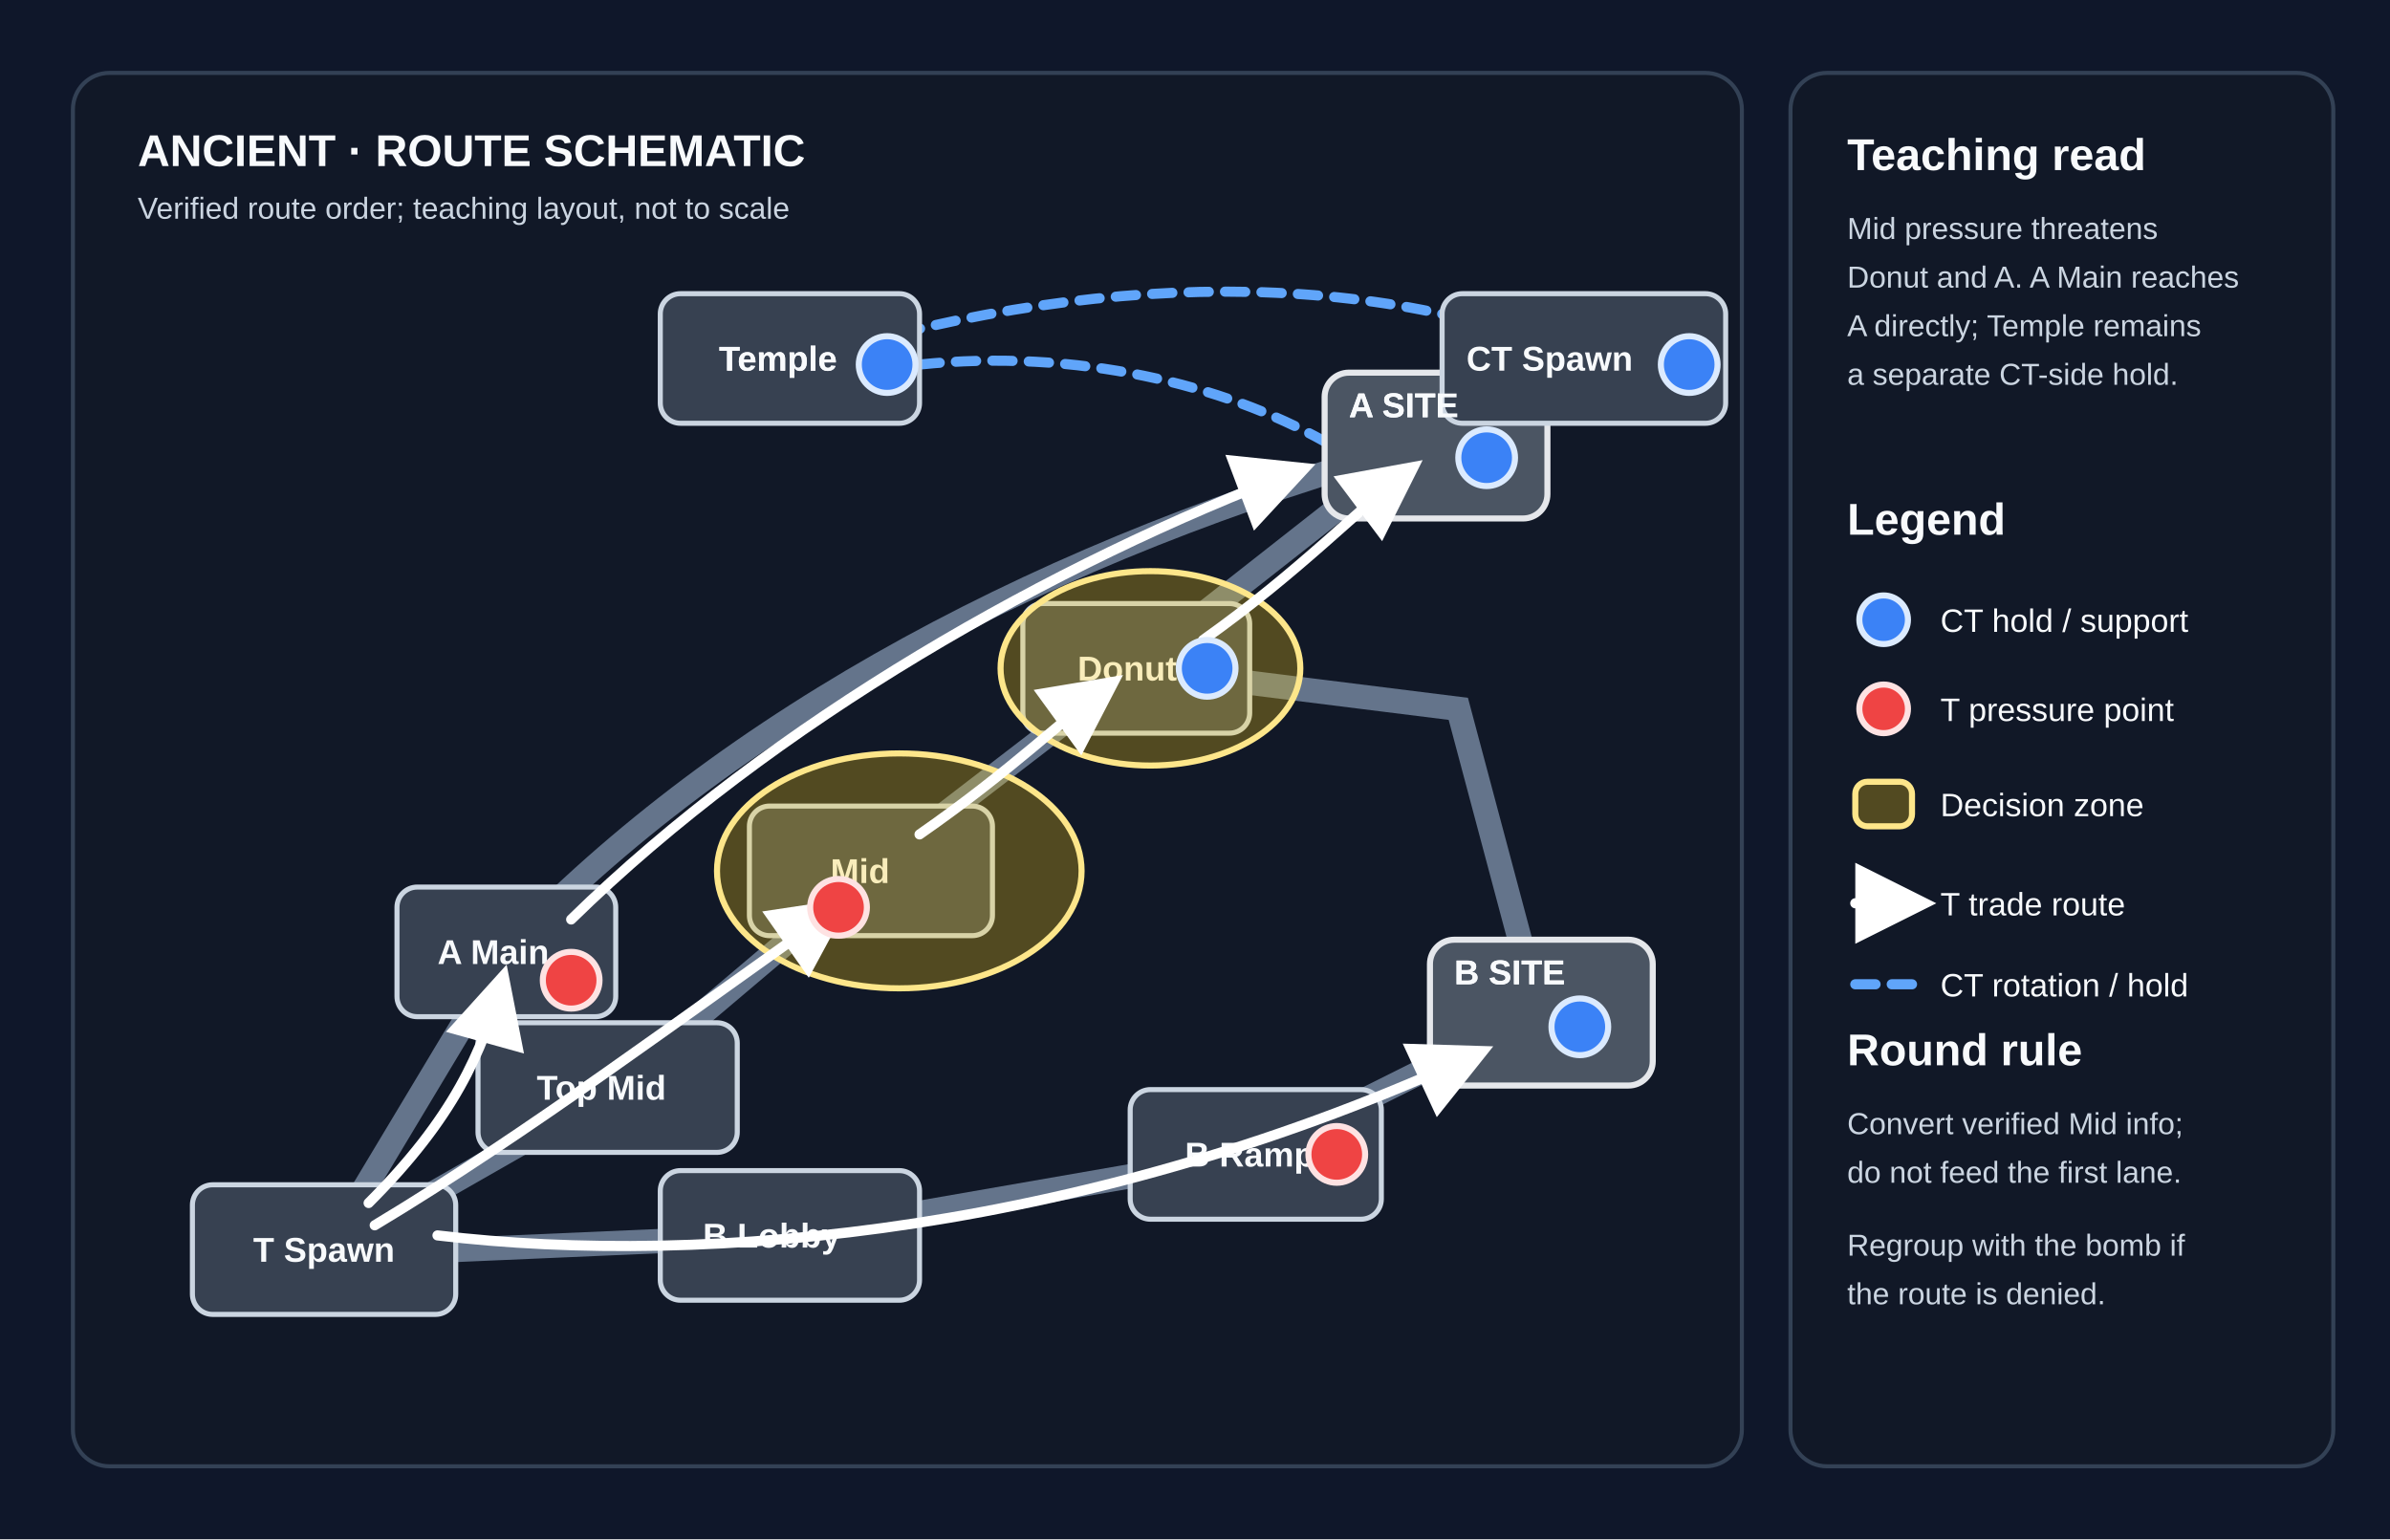
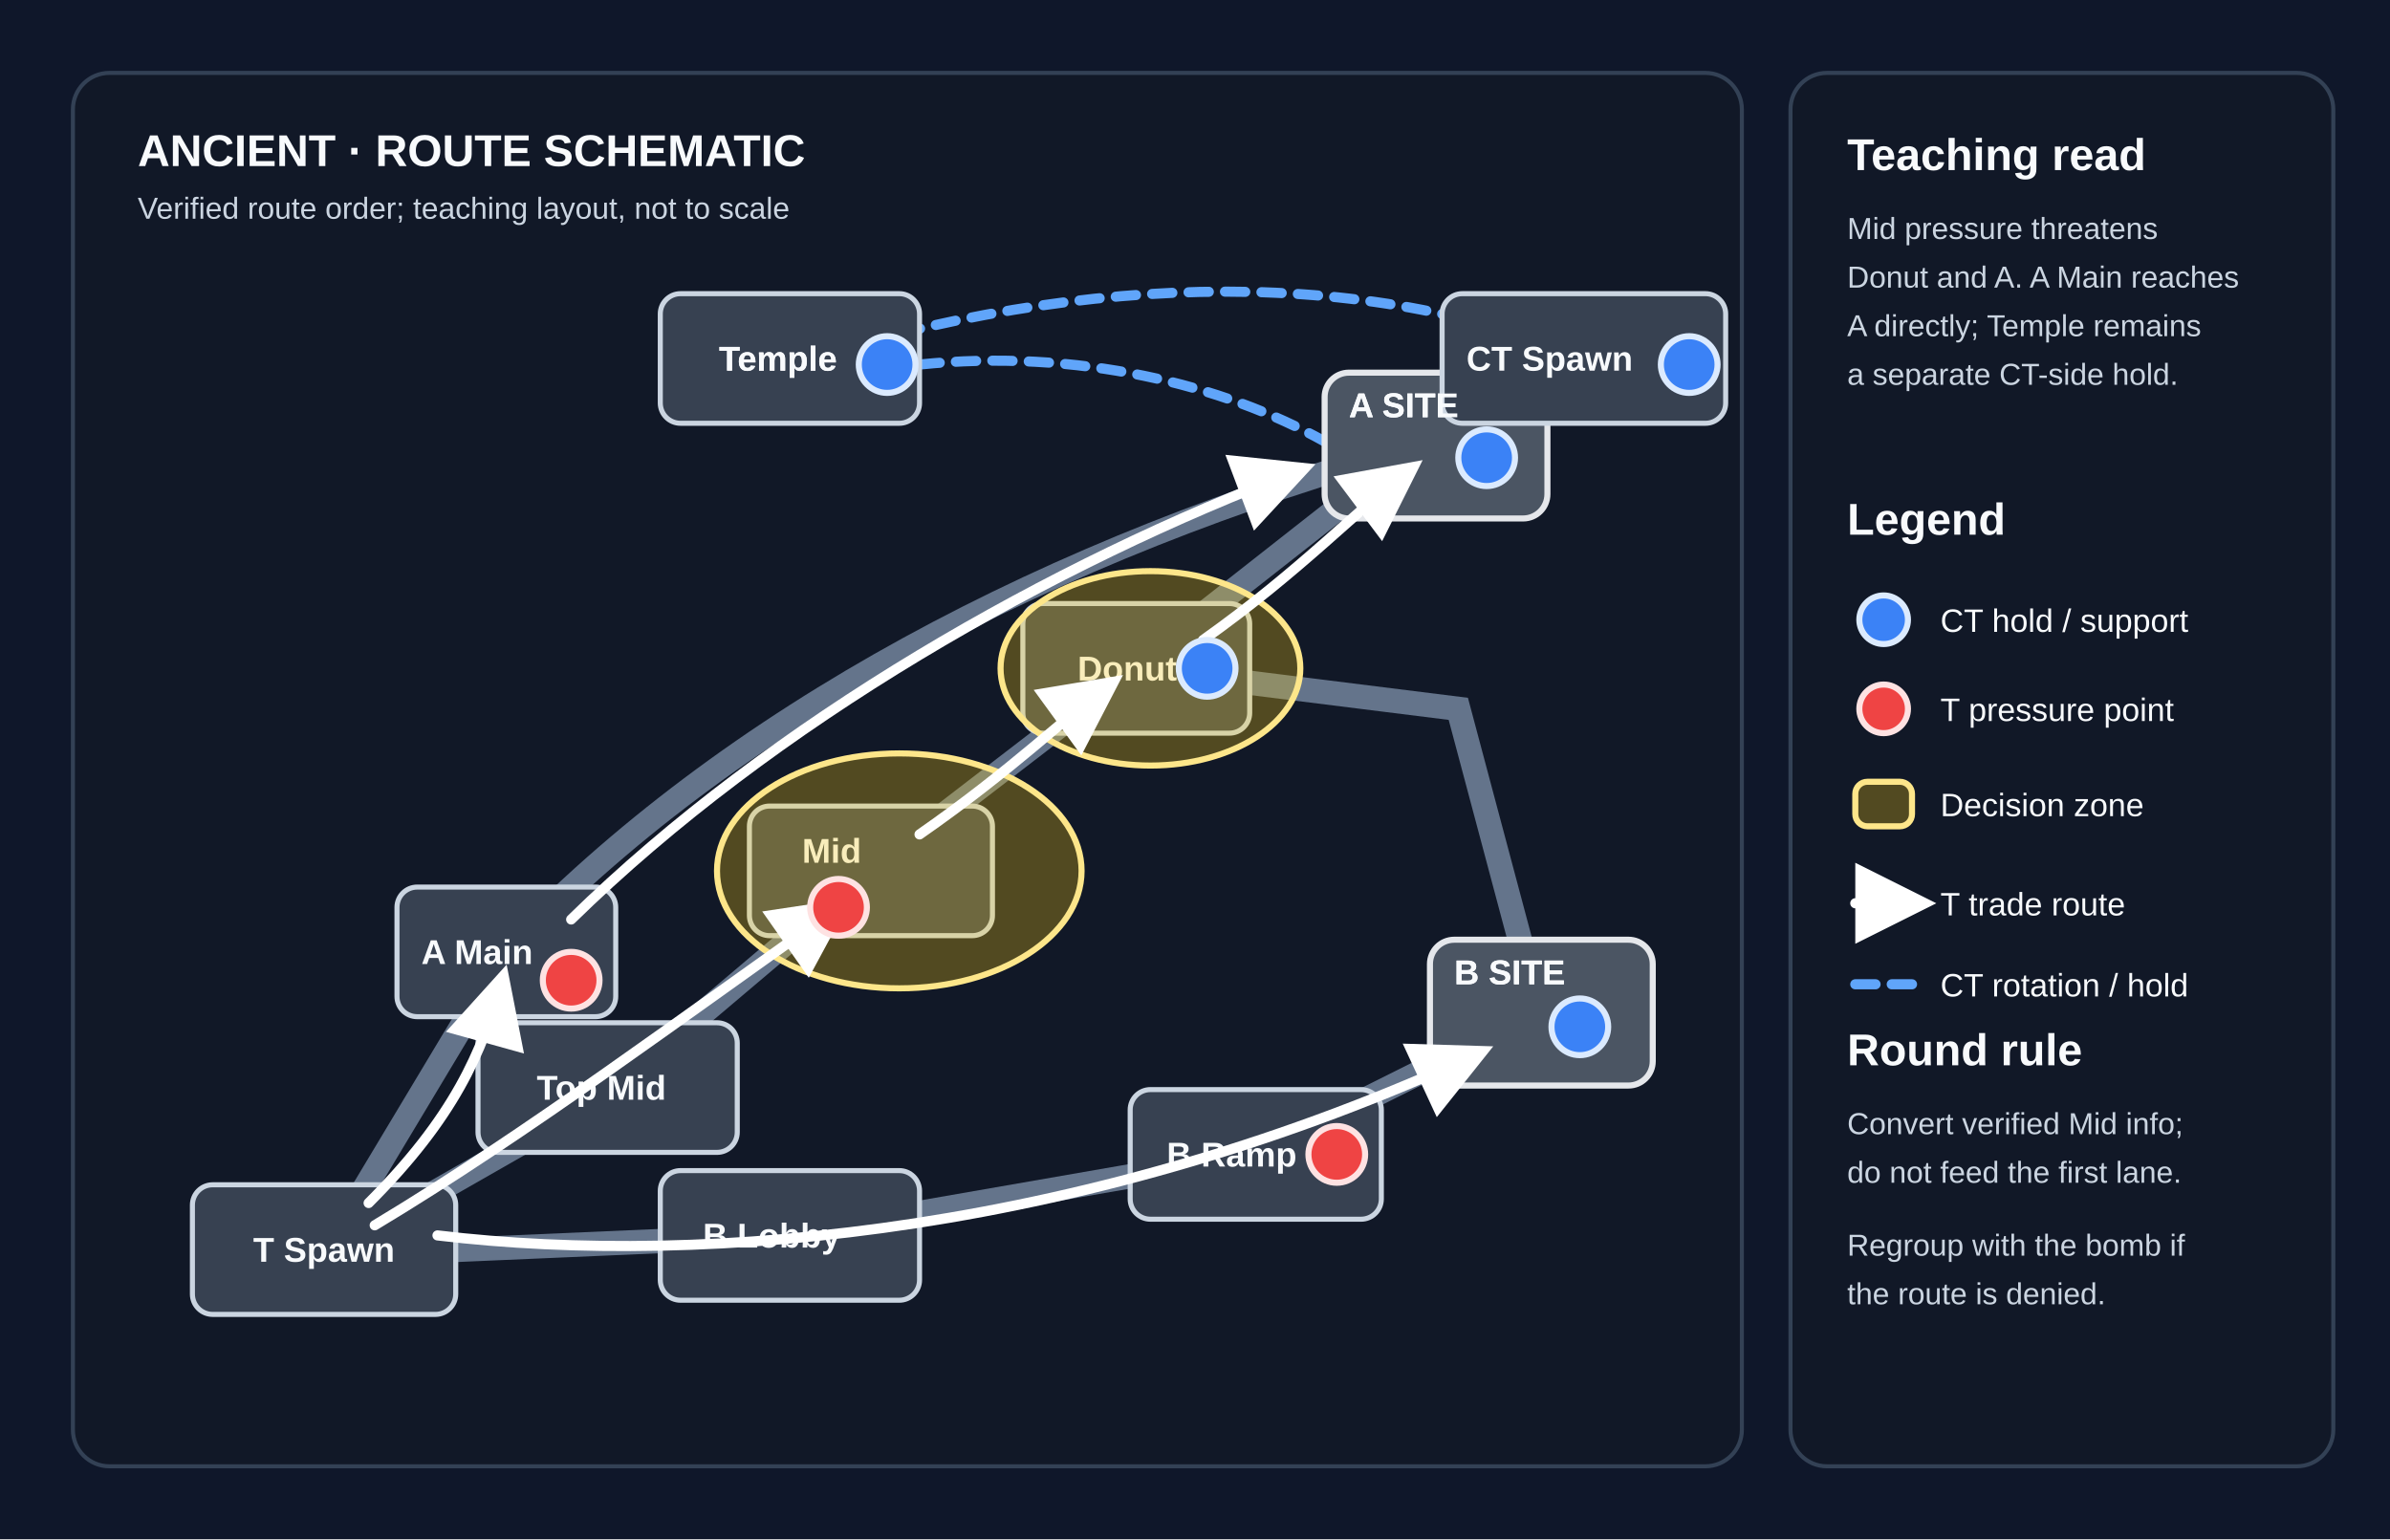
<svg xmlns="http://www.w3.org/2000/svg" viewBox="0 0 1180 760" role="img" aria-labelledby="title desc">
  <defs>
    <style>.bg{fill:#0f172a}.panel{fill:#111827;stroke:#334155;stroke-width:2}.route{fill:#374151;stroke:#cbd5e1;stroke-width:2.5}.site{fill:#4b5563;stroke:#e5e7eb;stroke-width:3}.label{fill:#f8fafc;font:700 17px Arial,sans-serif}.small{fill:#cbd5e1;font:15px Arial,sans-serif}.head{fill:#f8fafc;font:700 22px Arial,sans-serif}.ct{fill:#3b82f6;stroke:#dbeafe;stroke-width:3}.t{fill:#ef4444;stroke:#fee2e2;stroke-width:3}.zone{fill:#facc15;fill-opacity:.28;stroke:#fde68a;stroke-width:3}.arrow{fill:none;stroke:#fff;stroke-width:5;stroke-linecap:round;stroke-linejoin:round;marker-end:url(#a)}.link{fill:none;stroke:#64748b;stroke-width:12;stroke-linecap:round}.ctroute{fill:none;stroke:#60a5fa;stroke-width:5;stroke-dasharray:10 8;stroke-linecap:round}.legend{fill:#f8fafc;font:16px Arial,sans-serif}</style>
    <marker id="a" viewBox="0 0 10 10" refX="8" refY="5" markerWidth="8" markerHeight="8" orient="auto">
      <path d="M0 0 10 5 0 10z" fill="#fff" />
    </marker>
  </defs>
  <rect class="bg" width="1180" height="760" />
  <rect class="panel" x="36" y="36" width="824" height="688" rx="18" />
  <rect class="panel" x="884" y="36" width="268" height="688" rx="18" />
  <text class="head" x="68" y="82">ANCIENT · ROUTE SCHEMATIC</text>
  <text class="small" x="68" y="108">Verified route order; teaching layout, not to scale</text>
  <path class="link" d="M160 620 300 540 430 430 560 330 700 220" />
  <path class="link" data-edge="a-main-to-a-site" d="M160 620 250 470 C360 354 520 270 700 220" />
  <path class="link" d="M160 620 390 610 620 570 760 500" />
  <path class="link" d="M560 330 720 350 760 500" />
  <path class="ctroute" data-edge="ct-temple-rotation" d="M790 180 C680 132 540 132 390 180" />
  <path class="ctroute" data-edge="temple-to-a-hold" d="M454 180 C532 172 604 190 654 218" />
  <rect class="route" x="95" y="585" width="130" height="64" rx="10" />
  <text class="label" x="125" y="623">T Spawn</text>
  <rect class="route" x="236" y="505" width="128" height="64" rx="10" />
  <text class="label" x="265" y="543">Top Mid</text>
  <rect class="route" x="370" y="398" width="120" height="64" rx="10" />
-   <text class="label" x="410" y="436">Mid</text>
+   <text class="label" x="396" y="426">Mid</text>
  <rect class="route" x="505" y="298" width="112" height="64" rx="10" />
  <text class="label" x="532" y="336">Donut</text>
  <rect class="site" x="654" y="184" width="110" height="72" rx="12" />
  <text class="label" x="666" y="206">A SITE</text>
  <rect class="route" x="196" y="438" width="108" height="64" rx="10" />
-   <text class="label" x="216" y="476">A Main</text>
+   <text class="label" x="208" y="476">A Main</text>
  <rect class="route" x="326" y="145" width="128" height="64" rx="10" />
  <text class="label" x="355" y="183">Temple</text>
  <rect class="route" x="326" y="578" width="128" height="64" rx="10" />
  <text class="label" x="347" y="616">B Lobby</text>
  <rect class="route" x="558" y="538" width="124" height="64" rx="10" />
-   <text class="label" x="585" y="576">B Ramp</text>
+   <text class="label" x="576" y="576">B Ramp</text>
  <rect class="site" x="706" y="464" width="110" height="72" rx="12" />
  <text class="label" x="718" y="486">B SITE</text>
  <rect class="route" x="712" y="145" width="140" height="64" rx="10" />
  <text class="label" x="724" y="183">CT Spawn</text>
  <ellipse class="zone" cx="444" cy="430" rx="90" ry="58" />
  <ellipse class="zone" cx="568" cy="330" rx="74" ry="48" />
  <path class="arrow" d="M185 605 C260 560 340 500 414 448" />
  <path class="arrow" d="M454 412 C500 380 526 354 548 338" />
  <path class="arrow" d="M594 316 C642 282 672 250 696 232" />
  <path class="arrow" d="M182 594 C224 552 238 520 248 484" />
  <path class="arrow" data-edge="a-main-to-a-site" d="M282 454 C382 356 520 278 642 232" />
  <path class="arrow" d="M216 610 C350 626 540 608 730 520" />
  <circle class="t" cx="414" cy="448" r="14" />
  <circle class="t" cx="282" cy="484" r="14" />
  <circle class="t" cx="660" cy="570" r="14" />
  <circle class="ct" cx="734" cy="226" r="14" />
  <circle class="ct" cx="780" cy="507" r="14" />
  <circle class="ct" cx="596" cy="330" r="14" />
  <circle class="ct" cx="438" cy="180" r="14" />
  <circle class="ct" cx="834" cy="180" r="14" />
  <text class="label" x="355" y="183">Temple</text>
  <text class="label" x="666" y="206">A SITE</text>
  <text class="label" x="718" y="486">B SITE</text>
  <text class="head" x="912" y="84">Teaching read</text>
  <text class="small" x="912" y="118">Mid pressure threatens</text>
  <text class="small" x="912" y="142">Donut and A. A Main reaches</text>
  <text class="small" x="912" y="166">A directly; Temple remains</text>
  <text class="small" x="912" y="190">a separate CT-side hold.</text>
  <text class="head" x="912" y="264">Legend</text>
  <circle class="ct" cx="930" cy="306" r="12" />
  <text class="legend" x="958" y="312">CT hold / support</text>
  <circle class="t" cx="930" cy="350" r="12" />
  <text class="legend" x="958" y="356">T pressure point</text>
  <rect class="zone" x="916" y="386" width="28" height="22" rx="6" />
  <text class="legend" x="958" y="403">Decision zone</text>
  <line class="arrow" x1="916" y1="446" x2="948" y2="446" />
  <text class="legend" x="958" y="452">T trade route</text>
  <line class="ctroute" x1="916" y1="486" x2="948" y2="486" />
  <text class="legend" x="958" y="492">CT rotation / hold</text>
  <text class="head" x="912" y="526">Round rule</text>
  <text class="small" x="912" y="560">Convert verified Mid info;</text>
  <text class="small" x="912" y="584">do not feed the first lane.</text>
  <text class="small" x="912" y="620">Regroup with the bomb if</text>
  <text class="small" x="912" y="644">the route is denied.</text>
</svg>
